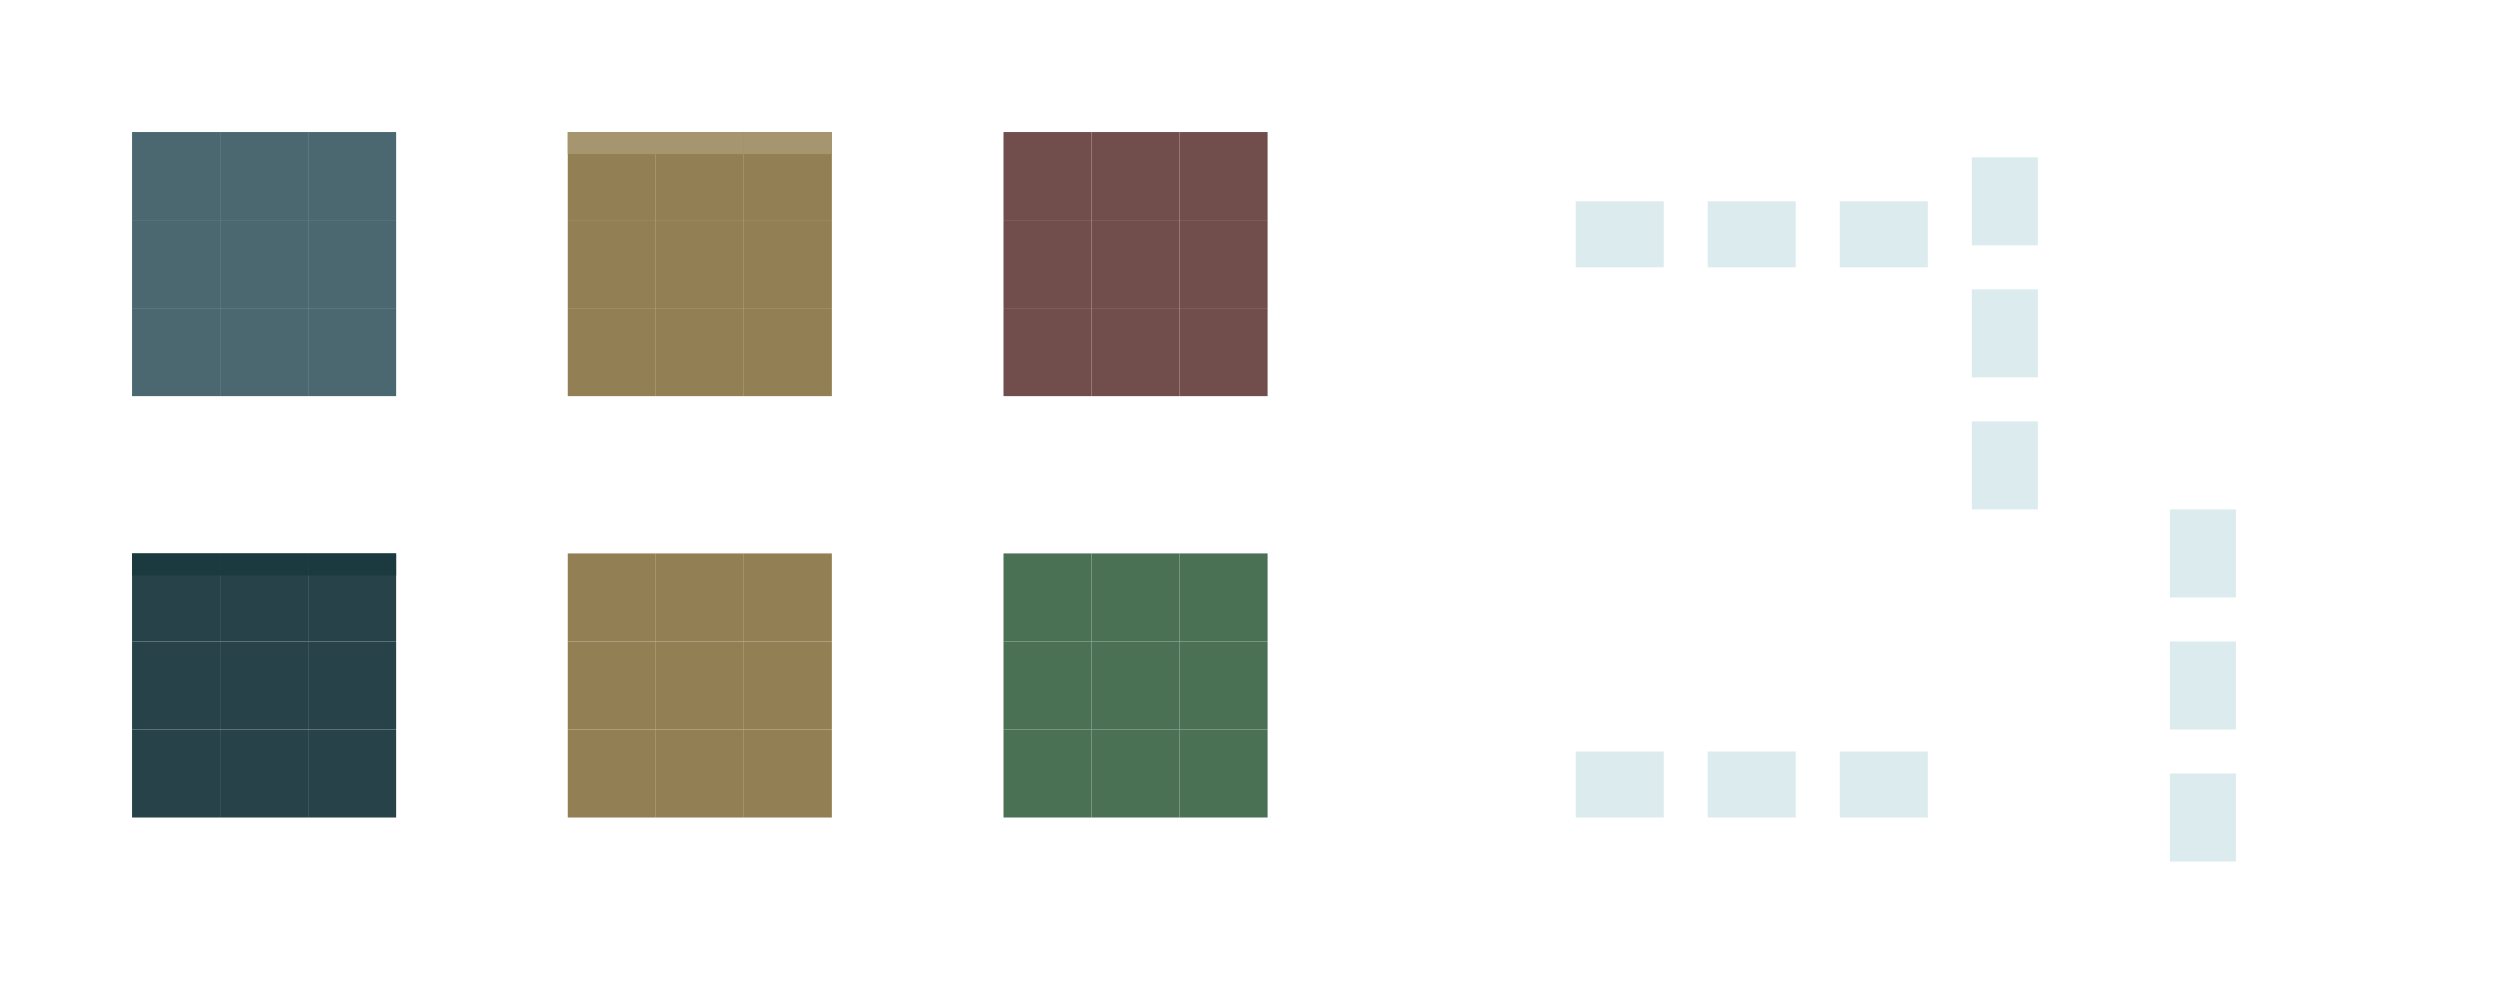
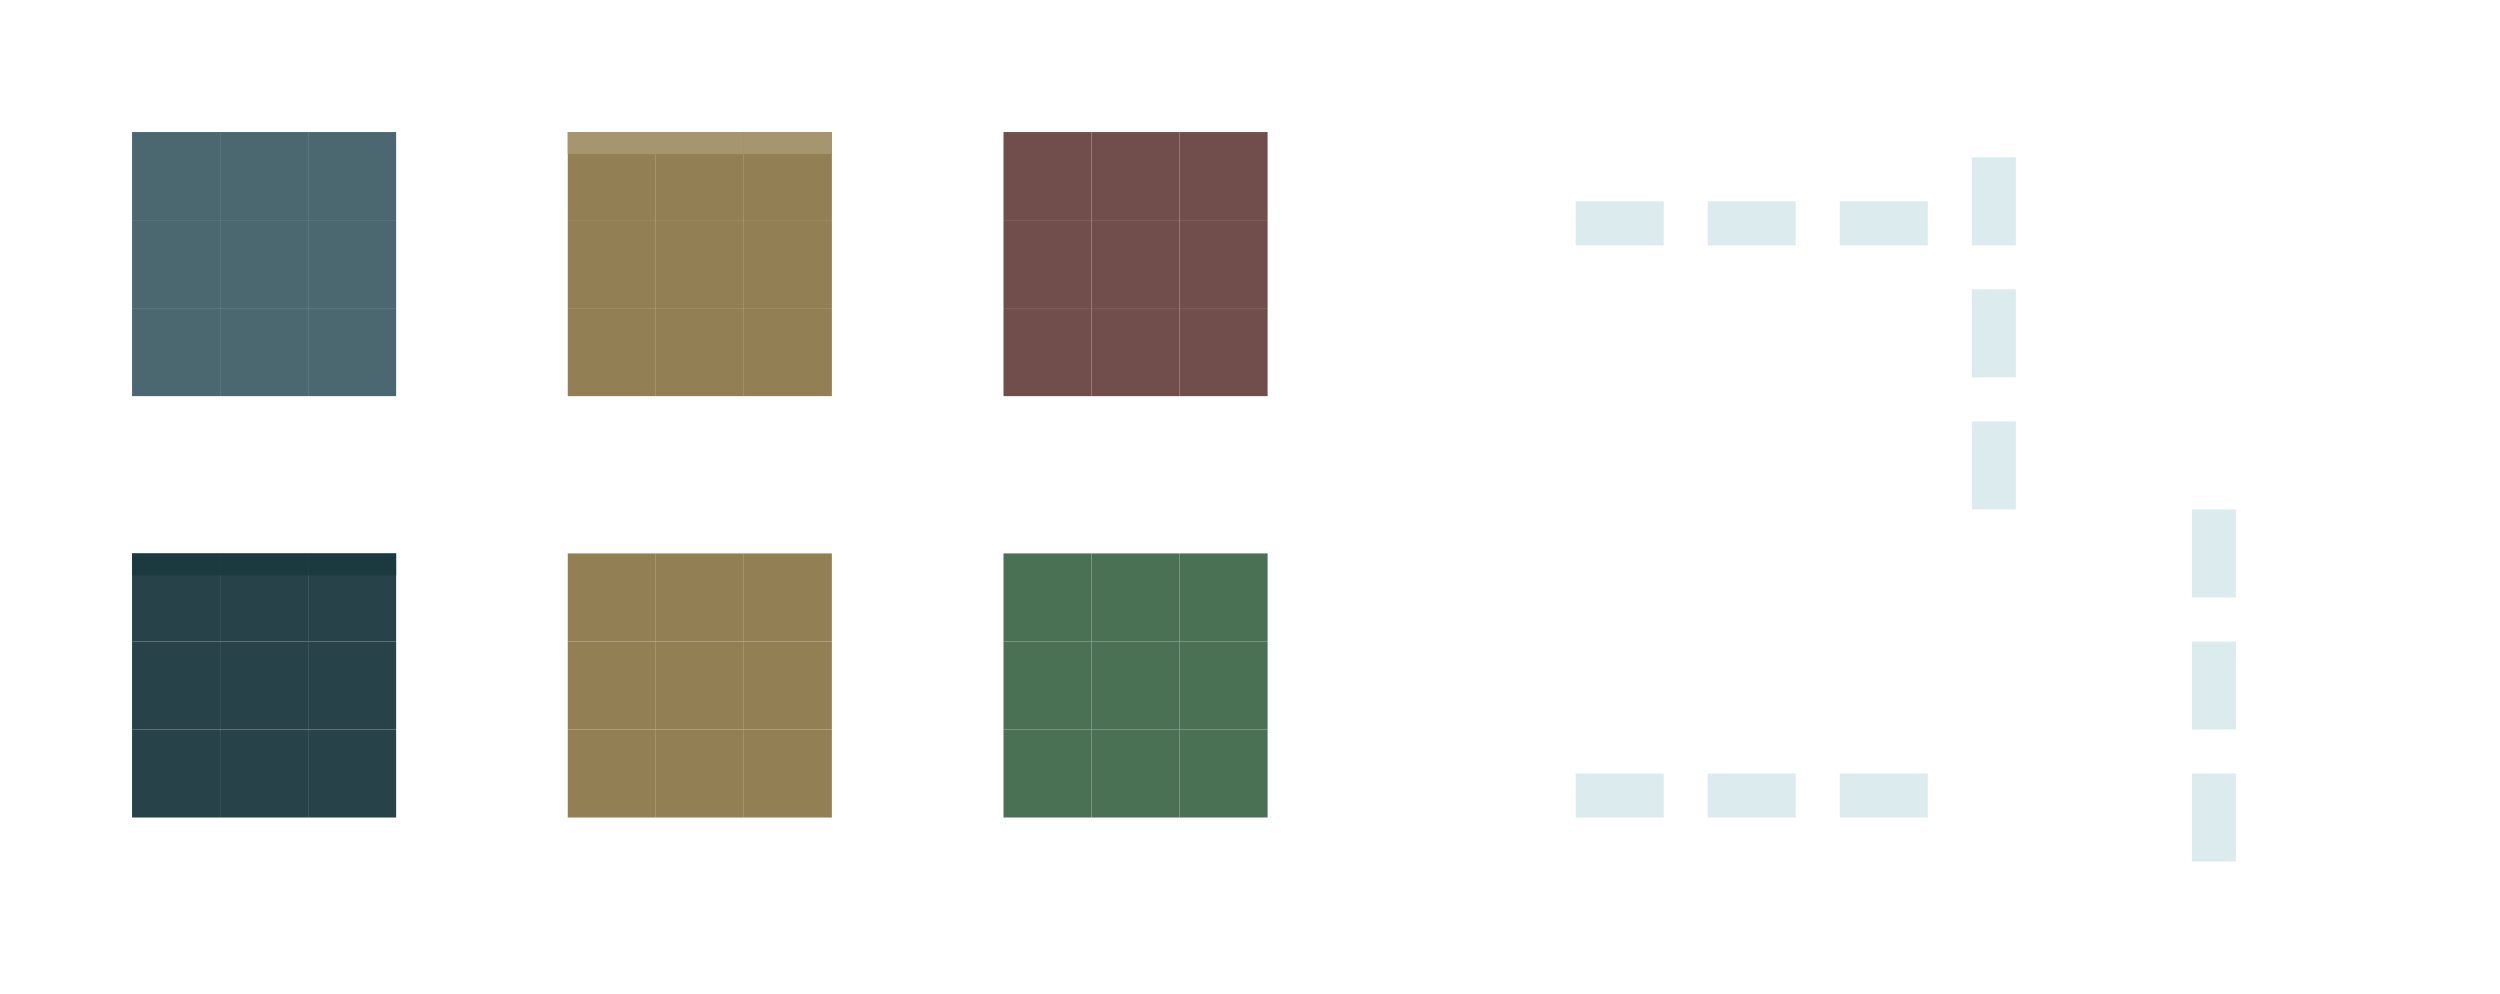
<svg xmlns="http://www.w3.org/2000/svg" xmlns:ns1="http://www.openswatchbook.org/uri/2009/osb" width="113.598" height="45.147" viewBox="0 0 113.598 45.147" version="1.1" id="svg8">
  <defs id="defs2">
    <linearGradient id="linearGradient959" ns1:paint="solid">
      <stop style="stop-color:#000000;stop-opacity:1;" offset="0" id="stop957" />
    </linearGradient>
    <linearGradient id="linearGradient945" ns1:paint="solid">
      <stop style="stop-color:#a08b5b;stop-opacity:1;" offset="0" id="stop943" />
    </linearGradient>
    <linearGradient id="linearGradient939" ns1:paint="solid">
      <stop style="stop-color:#a08b5b;stop-opacity:1;" offset="0" id="stop937" />
    </linearGradient>
    <linearGradient id="linearGradient933" ns1:paint="solid">
      <stop style="stop-color:#a08b5b;stop-opacity:1;" offset="0" id="stop931" />
    </linearGradient>
    <linearGradient id="linearGradient927" ns1:paint="solid">
      <stop style="stop-color:#a08b5b;stop-opacity:1;" offset="0" id="stop925" />
    </linearGradient>
    <linearGradient id="linearGradient921" ns1:paint="solid">
      <stop style="stop-color:#a08b5b;stop-opacity:1;" offset="0" id="stop919" />
    </linearGradient>
    <linearGradient id="linearGradient915" ns1:paint="solid">
      <stop style="stop-color:#a08b5b;stop-opacity:1;" offset="0" id="stop913" />
    </linearGradient>
    <linearGradient id="focusoutline" ns1:paint="solid">
      <stop style="stop-color:#9c8658;stop-opacity:1;" offset="0" id="stop907" />
    </linearGradient>
  </defs>
  <g id="layer1" transform="translate(-8.910715,-1008.502)">
    <g id="g883" transform="translate(0,0.1785889)">
      <rect style="opacity:1;fill:#4b6871;fill-opacity:1;fill-rule:evenodd;stroke:none;stroke-width:1.462;stroke-linecap:round;stroke-miterlimit:4;stroke-dasharray:none;stroke-opacity:1" id="normal-topleft" width="4" height="4" x="14.911" y="1014.323" />
      <rect y="1014.323" x="18.911" height="4" width="4" id="normal-top" style="opacity:1;fill:#4b6871;fill-opacity:1;fill-rule:evenodd;stroke:none;stroke-width:1.462;stroke-linecap:round;stroke-miterlimit:4;stroke-dasharray:none;stroke-opacity:1" />
      <rect style="opacity:1;fill:#4b6871;fill-opacity:1;fill-rule:evenodd;stroke:none;stroke-width:1.462;stroke-linecap:round;stroke-miterlimit:4;stroke-dasharray:none;stroke-opacity:1" id="normal-topright" width="4" height="4" x="22.911" y="1014.323" />
      <rect y="1018.323" x="22.911" height="4" width="4" id="normal-right" style="opacity:1;fill:#4b6871;fill-opacity:1;fill-rule:evenodd;stroke:none;stroke-width:1.462;stroke-linecap:round;stroke-miterlimit:4;stroke-dasharray:none;stroke-opacity:1" />
      <rect style="opacity:1;fill:#4b6871;fill-opacity:1;fill-rule:evenodd;stroke:none;stroke-width:1.462;stroke-linecap:round;stroke-miterlimit:4;stroke-dasharray:none;stroke-opacity:1" id="normal-center" width="4" height="4" x="18.911" y="1018.323" />
      <rect y="1018.323" x="14.911" height="4" width="4" id="normal-left" style="opacity:1;fill:#4b6871;fill-opacity:1;fill-rule:evenodd;stroke:none;stroke-width:1.462;stroke-linecap:round;stroke-miterlimit:4;stroke-dasharray:none;stroke-opacity:1" />
      <rect style="opacity:1;fill:#4b6871;fill-opacity:1;fill-rule:evenodd;stroke:none;stroke-width:1.462;stroke-linecap:round;stroke-miterlimit:4;stroke-dasharray:none;stroke-opacity:1" id="normal-bottomleft" width="4" height="4" x="14.911" y="1022.323" />
      <rect y="1022.323" x="18.911" height="4" width="4" id="normal-bottom" style="opacity:1;fill:#4b6871;fill-opacity:1;fill-rule:evenodd;stroke:none;stroke-width:1.462;stroke-linecap:round;stroke-miterlimit:4;stroke-dasharray:none;stroke-opacity:1" />
      <rect style="opacity:1;fill:#4b6871;fill-opacity:1;fill-rule:evenodd;stroke:none;stroke-width:1.462;stroke-linecap:round;stroke-miterlimit:4;stroke-dasharray:none;stroke-opacity:1" id="normal-bottomright" width="4" height="4" x="22.911" y="1022.323" />
    </g>
    <rect style="opacity:1;fill:#927f53;fill-opacity:1;fill-rule:evenodd;stroke:none;stroke-width:1.462;stroke-linecap:round;stroke-miterlimit:4;stroke-dasharray:none;stroke-opacity:1" id="focus-center" width="4" height="4" x="38.71" y="1018.502" />
    <rect style="opacity:1;fill:#274249;fill-opacity:1;fill-rule:evenodd;stroke:none;stroke-width:1.462;stroke-linecap:round;stroke-miterlimit:4;stroke-dasharray:none;stroke-opacity:1" id="minimized-right" width="4" height="4" x="22.911" y="1037.649" />
    <rect y="1037.649" x="18.911" height="4" width="4" id="minimized-center" style="opacity:1;fill:#274249;fill-opacity:1;fill-rule:evenodd;stroke:none;stroke-width:1.462;stroke-linecap:round;stroke-miterlimit:4;stroke-dasharray:none;stroke-opacity:1" />
    <rect style="opacity:1;fill:#274249;fill-opacity:1;fill-rule:evenodd;stroke:none;stroke-width:1.462;stroke-linecap:round;stroke-miterlimit:4;stroke-dasharray:none;stroke-opacity:1" id="minimized-left" width="4" height="4" x="14.911" y="1037.649" />
    <rect y="1041.649" x="14.911" height="4" width="4" id="minimized-bottomleft" style="opacity:1;fill:#274249;fill-opacity:1;fill-rule:evenodd;stroke:none;stroke-width:1.462;stroke-linecap:round;stroke-miterlimit:4;stroke-dasharray:none;stroke-opacity:1" />
    <rect style="opacity:1;fill:#274249;fill-opacity:1;fill-rule:evenodd;stroke:none;stroke-width:1.462;stroke-linecap:round;stroke-miterlimit:4;stroke-dasharray:none;stroke-opacity:1" id="minimized-bottom" width="4" height="4" x="18.911" y="1041.649" />
    <rect y="1041.649" x="22.911" height="4" width="4" id="minimized-bottomright" style="opacity:1;fill:#274249;fill-opacity:1;fill-rule:evenodd;stroke:none;stroke-width:1.462;stroke-linecap:round;stroke-miterlimit:4;stroke-dasharray:none;stroke-opacity:1" />
    <g id="g916" transform="translate(0.379467,2.406396)">
      <rect style="opacity:1;fill:#927f53;fill-opacity:1;fill-rule:evenodd;stroke:none;stroke-width:1.462;stroke-linecap:round;stroke-miterlimit:4;stroke-dasharray:none;stroke-opacity:1" id="hover-topleft" width="4" height="4" x="34.33" y="1031.243" />
      <rect y="1031.243" x="38.33" height="4" width="4" id="hover-top" style="opacity:1;fill:#927f53;fill-opacity:1;fill-rule:evenodd;stroke:none;stroke-width:1.462;stroke-linecap:round;stroke-miterlimit:4;stroke-dasharray:none;stroke-opacity:1" />
      <rect style="opacity:1;fill:#927f53;fill-opacity:1;fill-rule:evenodd;stroke:none;stroke-width:1.462;stroke-linecap:round;stroke-miterlimit:4;stroke-dasharray:none;stroke-opacity:1" id="hover-topright" width="4" height="4" x="42.33" y="1031.243" />
      <rect y="1035.243" x="42.33" height="4" width="4" id="hover-right" style="opacity:1;fill:#927f53;fill-opacity:1;fill-rule:evenodd;stroke:none;stroke-width:1.462;stroke-linecap:round;stroke-miterlimit:4;stroke-dasharray:none;stroke-opacity:1" />
      <rect style="opacity:1;fill:#927f53;fill-opacity:1;fill-rule:evenodd;stroke:none;stroke-width:1.462;stroke-linecap:round;stroke-miterlimit:4;stroke-dasharray:none;stroke-opacity:1" id="hover-center" width="4" height="4" x="38.33" y="1035.243" />
      <rect y="1035.243" x="34.33" height="4" width="4" id="hover-left" style="opacity:1;fill:#927f53;fill-opacity:1;fill-rule:evenodd;stroke:none;stroke-width:1.462;stroke-linecap:round;stroke-miterlimit:4;stroke-dasharray:none;stroke-opacity:1" />
      <rect style="opacity:1;fill:#927f53;fill-opacity:1;fill-rule:evenodd;stroke:none;stroke-width:1.462;stroke-linecap:round;stroke-miterlimit:4;stroke-dasharray:none;stroke-opacity:1" id="hover-bottomleft" width="4" height="4" x="34.33" y="1039.243" />
      <rect y="1039.243" x="38.33" height="4" width="4" id="hover-bottom" style="opacity:1;fill:#927f53;fill-opacity:1;fill-rule:evenodd;stroke:none;stroke-width:1.462;stroke-linecap:round;stroke-miterlimit:4;stroke-dasharray:none;stroke-opacity:1" />
      <rect style="opacity:1;fill:#927f53;fill-opacity:1;fill-rule:evenodd;stroke:none;stroke-width:1.462;stroke-linecap:round;stroke-miterlimit:4;stroke-dasharray:none;stroke-opacity:1" id="hover-bottomright" width="4" height="4" x="42.33" y="1039.243" />
    </g>
    <g id="g927">
      <rect style="opacity:1;fill:#714d4b;fill-opacity:1;fill-rule:evenodd;stroke:none;stroke-width:1.462;stroke-linecap:round;stroke-miterlimit:4;stroke-dasharray:none;stroke-opacity:1" id="attention-topleft" width="4" height="4" x="54.509" y="1014.502" />
      <rect y="1014.502" x="58.509" height="4" width="4" id="attention-top" style="opacity:1;fill:#714d4b;fill-opacity:1;fill-rule:evenodd;stroke:none;stroke-width:1.462;stroke-linecap:round;stroke-miterlimit:4;stroke-dasharray:none;stroke-opacity:1" />
      <rect style="opacity:1;fill:#714d4b;fill-opacity:1;fill-rule:evenodd;stroke:none;stroke-width:1.462;stroke-linecap:round;stroke-miterlimit:4;stroke-dasharray:none;stroke-opacity:1" id="attention-topright" width="4" height="4" x="62.509" y="1014.502" />
      <rect y="1018.502" x="62.509" height="4" width="4" id="attention-right" style="opacity:1;fill:#714d4b;fill-opacity:1;fill-rule:evenodd;stroke:none;stroke-width:1.462;stroke-linecap:round;stroke-miterlimit:4;stroke-dasharray:none;stroke-opacity:1" />
      <rect style="opacity:1;fill:#714d4b;fill-opacity:1;fill-rule:evenodd;stroke:none;stroke-width:1.462;stroke-linecap:round;stroke-miterlimit:4;stroke-dasharray:none;stroke-opacity:1" id="attention-center" width="4" height="4" x="58.509" y="1018.502" />
      <rect y="1018.502" x="54.509" height="4" width="4" id="attention-left" style="opacity:1;fill:#714d4b;fill-opacity:1;fill-rule:evenodd;stroke:none;stroke-width:1.462;stroke-linecap:round;stroke-miterlimit:4;stroke-dasharray:none;stroke-opacity:1" />
      <rect style="opacity:1;fill:#714d4b;fill-opacity:1;fill-rule:evenodd;stroke:none;stroke-width:1.462;stroke-linecap:round;stroke-miterlimit:4;stroke-dasharray:none;stroke-opacity:1" id="attention-bottomleft" width="4" height="4" x="54.509" y="1022.502" />
      <rect y="1022.502" x="58.509" height="4" width="4" id="attention-bottom" style="opacity:1;fill:#714d4b;fill-opacity:1;fill-rule:evenodd;stroke:none;stroke-width:1.462;stroke-linecap:round;stroke-miterlimit:4;stroke-dasharray:none;stroke-opacity:1" />
      <rect style="opacity:1;fill:#714d4b;fill-opacity:1;fill-rule:evenodd;stroke:none;stroke-width:1.462;stroke-linecap:round;stroke-miterlimit:4;stroke-dasharray:none;stroke-opacity:1" id="attention-bottomright" width="4" height="4" x="62.509" y="1022.502" />
    </g>
    <g id="g1468">
      <rect style="opacity:1;fill:#4b7154;fill-opacity:1;fill-rule:evenodd;stroke:none;stroke-width:1.462;stroke-linecap:round;stroke-miterlimit:4;stroke-dasharray:none;stroke-opacity:1" id="progress-topleft" width="4" height="4" x="54.509" y="1033.649" />
      <rect y="1033.649" x="58.509" height="4" width="4" id="progress-top" style="opacity:1;fill:#4b7154;fill-opacity:1;fill-rule:evenodd;stroke:none;stroke-width:1.462;stroke-linecap:round;stroke-miterlimit:4;stroke-dasharray:none;stroke-opacity:1" />
      <rect style="opacity:1;fill:#4b7154;fill-opacity:1;fill-rule:evenodd;stroke:none;stroke-width:1.462;stroke-linecap:round;stroke-miterlimit:4;stroke-dasharray:none;stroke-opacity:1" id="progress-topright" width="4" height="4" x="62.509" y="1033.649" />
      <rect y="1037.649" x="62.509" height="4" width="4" id="progress-right" style="opacity:1;fill:#4b7154;fill-opacity:1;fill-rule:evenodd;stroke:none;stroke-width:1.462;stroke-linecap:round;stroke-miterlimit:4;stroke-dasharray:none;stroke-opacity:1" />
      <rect style="opacity:1;fill:#4b7154;fill-opacity:1;fill-rule:evenodd;stroke:none;stroke-width:1.462;stroke-linecap:round;stroke-miterlimit:4;stroke-dasharray:none;stroke-opacity:1" id="progress-center" width="4" height="4" x="58.509" y="1037.649" />
      <rect y="1037.649" x="54.509" height="4" width="4" id="progress-left" style="opacity:1;fill:#4b7154;fill-opacity:1;fill-rule:evenodd;stroke:none;stroke-width:1.462;stroke-linecap:round;stroke-miterlimit:4;stroke-dasharray:none;stroke-opacity:1" />
      <rect style="opacity:1;fill:#4b7154;fill-opacity:1;fill-rule:evenodd;stroke:none;stroke-width:1.462;stroke-linecap:round;stroke-miterlimit:4;stroke-dasharray:none;stroke-opacity:1" id="progress-bottomleft" width="4" height="4" x="54.509" y="1041.649" />
      <rect y="1041.649" x="58.509" height="4" width="4" id="progress-bottom" style="opacity:1;fill:#4b7154;fill-opacity:1;fill-rule:evenodd;stroke:none;stroke-width:1.462;stroke-linecap:round;stroke-miterlimit:4;stroke-dasharray:none;stroke-opacity:1" />
      <rect style="opacity:1;fill:#4b7154;fill-opacity:1;fill-rule:evenodd;stroke:none;stroke-width:1.462;stroke-linecap:round;stroke-miterlimit:4;stroke-dasharray:none;stroke-opacity:1" id="progress-bottomright" width="4" height="4" x="62.509" y="1041.649" />
    </g>
    <g transform="translate(-1.530296,10.7655)" id="focus-top">
      <rect style="opacity:1;fill:#927f53;fill-opacity:1;fill-rule:evenodd;stroke:none;stroke-width:1.462;stroke-linecap:round;stroke-miterlimit:4;stroke-dasharray:none;stroke-opacity:1" id="rect1060" width="4" height="4" x="40.24" y="1003.736" />
      <rect y="1003.736" x="40.24" height="1" width="4" id="rect1052" style="opacity:1;fill:#a6966f;fill-opacity:1;fill-rule:evenodd;stroke:none;stroke-width:0.731;stroke-linecap:round;stroke-miterlimit:4;stroke-dasharray:none;stroke-opacity:1" />
    </g>
    <g id="focus-topright" transform="translate(2.469704,10.7655)">
      <rect y="1003.736" x="40.24" height="4" width="4" id="rect948" style="opacity:1;fill:#927f53;fill-opacity:1;fill-rule:evenodd;stroke:none;stroke-width:1.462;stroke-linecap:round;stroke-miterlimit:4;stroke-dasharray:none;stroke-opacity:1" />
      <rect style="opacity:1;fill:#a6966f;fill-opacity:1;fill-rule:evenodd;stroke:none;stroke-width:0.731;stroke-linecap:round;stroke-miterlimit:4;stroke-dasharray:none;stroke-opacity:1" id="rect950" width="4" height="1" x="40.24" y="1003.736" />
    </g>
    <g transform="translate(-5.530296,10.7655)" id="focus-topleft">
      <rect style="opacity:1;fill:#927f53;fill-opacity:1;fill-rule:evenodd;stroke:none;stroke-width:1.462;stroke-linecap:round;stroke-miterlimit:4;stroke-dasharray:none;stroke-opacity:1" id="rect954" width="4" height="4" x="40.24" y="1003.736" />
      <rect y="1003.736" x="40.24" height="1" width="4" id="rect956" style="opacity:1;fill:#a6966f;fill-opacity:1;fill-rule:evenodd;stroke:none;stroke-width:0.731;stroke-linecap:round;stroke-miterlimit:4;stroke-dasharray:none;stroke-opacity:1" />
    </g>
    <rect y="1018.502" x="34.71" height="4" width="4" id="focus-left" style="opacity:1;fill:#927f53;fill-opacity:1;fill-rule:evenodd;stroke:none;stroke-width:1.462;stroke-linecap:round;stroke-miterlimit:4;stroke-dasharray:none;stroke-opacity:1" />
    <rect y="1018.502" x="42.71" height="4" width="4" id="focus-right" style="opacity:1;fill:#927f53;fill-opacity:1;fill-rule:evenodd;stroke:none;stroke-width:1.462;stroke-linecap:round;stroke-miterlimit:4;stroke-dasharray:none;stroke-opacity:1" />
    <rect y="1022.502" x="42.71" height="4" width="4" id="focus-bottomright" style="opacity:1;fill:#927f53;fill-opacity:1;fill-rule:evenodd;stroke:none;stroke-width:1.462;stroke-linecap:round;stroke-miterlimit:4;stroke-dasharray:none;stroke-opacity:1" />
    <rect y="1022.502" x="38.71" height="4" width="4" id="focus-bottom" style="opacity:1;fill:#927f53;fill-opacity:1;fill-rule:evenodd;stroke:none;stroke-width:1.462;stroke-linecap:round;stroke-miterlimit:4;stroke-dasharray:none;stroke-opacity:1" />
    <rect y="1022.502" x="34.71" height="4" width="4" id="focus-bottomleft" style="opacity:1;fill:#927f53;fill-opacity:1;fill-rule:evenodd;stroke:none;stroke-width:1.462;stroke-linecap:round;stroke-miterlimit:4;stroke-dasharray:none;stroke-opacity:1" />
    <g id="minimized-topleft" transform="translate(4.897843,1.879399)">
      <rect style="opacity:1;fill:#274249;fill-opacity:1;fill-rule:evenodd;stroke:none;stroke-width:0.191;stroke-linecap:round;stroke-miterlimit:4;stroke-dasharray:none;stroke-opacity:1" id="rect1711" width="4" height="4" x="10.013" y="1031.77" />
      <rect y="1031.77" x="10.013" height="1" width="4" id="rect1713" style="opacity:1;fill:#1b3a40;fill-opacity:1;fill-rule:evenodd;stroke:none;stroke-width:0.095;stroke-linecap:round;stroke-miterlimit:4;stroke-dasharray:none;stroke-opacity:1" />
    </g>
    <g transform="translate(8.897844,1.879399)" id="minimized-top">
      <rect y="1031.77" x="10.013" height="4" width="4" id="rect1723" style="opacity:1;fill:#274249;fill-opacity:1;fill-rule:evenodd;stroke:none;stroke-width:0.191;stroke-linecap:round;stroke-miterlimit:4;stroke-dasharray:none;stroke-opacity:1" />
      <rect style="opacity:1;fill:#1b3a40;fill-opacity:1;fill-rule:evenodd;stroke:none;stroke-width:0.095;stroke-linecap:round;stroke-miterlimit:4;stroke-dasharray:none;stroke-opacity:1" id="rect1725" width="4" height="1" x="10.013" y="1031.77" />
    </g>
    <g transform="translate(12.89784,1.879399)" id="minimized-topright">
      <rect y="1031.77" x="10.013" height="4" width="4" id="rect1729" style="opacity:1;fill:#274249;fill-opacity:1;fill-rule:evenodd;stroke:none;stroke-width:0.191;stroke-linecap:round;stroke-miterlimit:4;stroke-dasharray:none;stroke-opacity:1" />
      <rect style="opacity:1;fill:#1b3a40;fill-opacity:1;fill-rule:evenodd;stroke:none;stroke-width:0.095;stroke-linecap:round;stroke-miterlimit:4;stroke-dasharray:none;stroke-opacity:1" id="rect1731" width="4" height="1" x="10.013" y="1031.77" />
    </g>
    <g id="group-expander-bottom">
-       <rect style="opacity:1;fill:none;fill-opacity:0.286;fill-rule:evenodd;stroke:none;stroke-width:5.847;stroke-linecap:round;stroke-miterlimit:4;stroke-dasharray:none;stroke-opacity:1" id="rect886" width="16" height="16" x="80.509" y="1031.649" />
-       <rect y="1042.649" x="80.509" height="3" width="4" id="rect880" style="opacity:1;fill:#dcebee;fill-opacity:1;fill-rule:evenodd;stroke:none;stroke-width:1.266;stroke-linecap:round;stroke-miterlimit:4;stroke-dasharray:none;stroke-opacity:1" />
-       <rect style="opacity:1;fill:#dcebee;fill-opacity:1;fill-rule:evenodd;stroke:none;stroke-width:1.266;stroke-linecap:round;stroke-miterlimit:4;stroke-dasharray:none;stroke-opacity:1" id="rect920" width="4" height="3" x="86.509" y="1042.649" />
-       <rect y="1042.649" x="92.509" height="3" width="4" id="rect922" style="opacity:1;fill:#dcebee;fill-opacity:1;fill-rule:evenodd;stroke:none;stroke-width:1.266;stroke-linecap:round;stroke-miterlimit:4;stroke-dasharray:none;stroke-opacity:1" />
+       <rect style="opacity:1;fill:none;fill-opacity:0.129;fill-rule:evenodd;stroke:none;stroke-width:5.847;stroke-linecap:round;stroke-miterlimit:4;stroke-dasharray:none;stroke-opacity:1" id="rect886" width="16" height="16" x="80.509" y="1031.649" />
+       <rect y="1043.649" x="80.509" height="2" width="4" id="rect880" style="opacity:1;fill:#dcebee;fill-opacity:1;fill-rule:evenodd;stroke:none;stroke-width:1.034;stroke-linecap:round;stroke-miterlimit:4;stroke-dasharray:none;stroke-opacity:1" />
+       <rect style="opacity:1;fill:#dcebee;fill-opacity:1;fill-rule:evenodd;stroke:none;stroke-width:1.034;stroke-linecap:round;stroke-miterlimit:4;stroke-dasharray:none;stroke-opacity:1" id="rect920" width="4" height="2" x="86.509" y="1043.649" />
+       <rect y="1043.649" x="92.509" height="2" width="4" id="rect922" style="opacity:1;fill:#dcebee;fill-opacity:1;fill-rule:evenodd;stroke:none;stroke-width:1.034;stroke-linecap:round;stroke-miterlimit:4;stroke-dasharray:none;stroke-opacity:1" />
    </g>
    <g id="group-expander-top" transform="matrix(1,0,0,-1,0,2063.299)">
-       <rect y="1031.649" x="80.509" height="16" width="16" id="rect921" style="opacity:1;fill:none;fill-opacity:0.286;fill-rule:evenodd;stroke:none;stroke-width:5.847;stroke-linecap:round;stroke-miterlimit:4;stroke-dasharray:none;stroke-opacity:1" />
-       <rect style="opacity:1;fill:#dcebee;fill-opacity:1;fill-rule:evenodd;stroke:none;stroke-width:1.266;stroke-linecap:round;stroke-miterlimit:4;stroke-dasharray:none;stroke-opacity:1" id="rect923" width="4" height="3" x="80.509" y="1042.649" />
-       <rect y="1042.649" x="86.509" height="3" width="4" id="rect925" style="opacity:1;fill:#dcebee;fill-opacity:1;fill-rule:evenodd;stroke:none;stroke-width:1.266;stroke-linecap:round;stroke-miterlimit:4;stroke-dasharray:none;stroke-opacity:1" />
-       <rect style="opacity:1;fill:#dcebee;fill-opacity:1;fill-rule:evenodd;stroke:none;stroke-width:1.266;stroke-linecap:round;stroke-miterlimit:4;stroke-dasharray:none;stroke-opacity:1" id="rect927" width="4" height="3" x="92.509" y="1042.649" />
+       <rect y="1031.649" x="80.509" height="16" width="16" id="rect3659" style="opacity:1;fill:none;fill-opacity:0.129;fill-rule:evenodd;stroke:none;stroke-width:5.847;stroke-linecap:round;stroke-miterlimit:4;stroke-dasharray:none;stroke-opacity:1" />
+       <rect style="opacity:1;fill:#dcebee;fill-opacity:1;fill-rule:evenodd;stroke:none;stroke-width:1.034;stroke-linecap:round;stroke-miterlimit:4;stroke-dasharray:none;stroke-opacity:1" id="rect3661" width="4" height="2" x="80.509" y="1043.649" />
+       <rect y="1043.649" x="86.509" height="2" width="4" id="rect3663" style="opacity:1;fill:#dcebee;fill-opacity:1;fill-rule:evenodd;stroke:none;stroke-width:1.034;stroke-linecap:round;stroke-miterlimit:4;stroke-dasharray:none;stroke-opacity:1" />
+       <rect style="opacity:1;fill:#dcebee;fill-opacity:1;fill-rule:evenodd;stroke:none;stroke-width:1.034;stroke-linecap:round;stroke-miterlimit:4;stroke-dasharray:none;stroke-opacity:1" id="rect3665" width="4" height="2" x="92.509" y="1043.649" />
    </g>
-     <g id="group-expander-left" transform="rotate(90,104.509,1039.649)">
-       <rect y="1031.649" x="80.509" height="16" width="16" id="rect931" style="opacity:1;fill:none;fill-opacity:0.286;fill-rule:evenodd;stroke:none;stroke-width:5.847;stroke-linecap:round;stroke-miterlimit:4;stroke-dasharray:none;stroke-opacity:1" />
-       <rect style="opacity:1;fill:#dcebee;fill-opacity:1;fill-rule:evenodd;stroke:none;stroke-width:1.266;stroke-linecap:round;stroke-miterlimit:4;stroke-dasharray:none;stroke-opacity:1" id="rect933" width="4" height="3" x="80.509" y="1042.649" />
-       <rect y="1042.649" x="86.509" height="3" width="4" id="rect935" style="opacity:1;fill:#dcebee;fill-opacity:1;fill-rule:evenodd;stroke:none;stroke-width:1.266;stroke-linecap:round;stroke-miterlimit:4;stroke-dasharray:none;stroke-opacity:1" />
-       <rect style="opacity:1;fill:#dcebee;fill-opacity:1;fill-rule:evenodd;stroke:none;stroke-width:1.266;stroke-linecap:round;stroke-miterlimit:4;stroke-dasharray:none;stroke-opacity:1" id="rect937" width="4" height="3" x="92.509" y="1042.649" />
+     <g id="group-expander-right" transform="rotate(-90,96.50904,1031.649)">
+       <rect y="1031.649" x="80.509" height="16" width="16" id="rect3669" style="opacity:1;fill:none;fill-opacity:0.129;fill-rule:evenodd;stroke:none;stroke-width:5.847;stroke-linecap:round;stroke-miterlimit:4;stroke-dasharray:none;stroke-opacity:1" />
+       <rect style="opacity:1;fill:#dcebee;fill-opacity:1;fill-rule:evenodd;stroke:none;stroke-width:1.034;stroke-linecap:round;stroke-miterlimit:4;stroke-dasharray:none;stroke-opacity:1" id="rect3671" width="4" height="2" x="80.509" y="1043.649" />
+       <rect y="1043.649" x="86.509" height="2" width="4" id="rect3673" style="opacity:1;fill:#dcebee;fill-opacity:1;fill-rule:evenodd;stroke:none;stroke-width:1.034;stroke-linecap:round;stroke-miterlimit:4;stroke-dasharray:none;stroke-opacity:1" />
+       <rect style="opacity:1;fill:#dcebee;fill-opacity:1;fill-rule:evenodd;stroke:none;stroke-width:1.034;stroke-linecap:round;stroke-miterlimit:4;stroke-dasharray:none;stroke-opacity:1" id="rect3675" width="4" height="2" x="92.509" y="1043.649" />
    </g>
-     <g id="group-expander-right" transform="rotate(-90,96.50905,1031.649)">
-       <rect y="1031.649" x="80.509" height="16" width="16" id="rect941" style="opacity:1;fill:none;fill-opacity:0.286;fill-rule:evenodd;stroke:none;stroke-width:5.847;stroke-linecap:round;stroke-miterlimit:4;stroke-dasharray:none;stroke-opacity:1" />
-       <rect style="opacity:1;fill:#dcebee;fill-opacity:1;fill-rule:evenodd;stroke:none;stroke-width:1.266;stroke-linecap:round;stroke-miterlimit:4;stroke-dasharray:none;stroke-opacity:1" id="rect943" width="4" height="3" x="80.509" y="1042.649" />
-       <rect y="1042.649" x="86.509" height="3" width="4" id="rect945" style="opacity:1;fill:#dcebee;fill-opacity:1;fill-rule:evenodd;stroke:none;stroke-width:1.266;stroke-linecap:round;stroke-miterlimit:4;stroke-dasharray:none;stroke-opacity:1" />
-       <rect style="opacity:1;fill:#dcebee;fill-opacity:1;fill-rule:evenodd;stroke:none;stroke-width:1.266;stroke-linecap:round;stroke-miterlimit:4;stroke-dasharray:none;stroke-opacity:1" id="rect947" width="4" height="3" x="92.509" y="1042.649" />
+     <g transform="matrix(0,-1,-1,0,1144.158,1112.158)" id="group-expander-left">
+       <rect style="opacity:1;fill:none;fill-opacity:0.129;fill-rule:evenodd;stroke:none;stroke-width:5.847;stroke-linecap:round;stroke-miterlimit:4;stroke-dasharray:none;stroke-opacity:1" id="rect3679" width="16" height="16" x="80.509" y="1031.649" />
+       <rect y="1043.649" x="80.509" height="2" width="4" id="rect3681" style="opacity:1;fill:#dcebee;fill-opacity:1;fill-rule:evenodd;stroke:none;stroke-width:1.034;stroke-linecap:round;stroke-miterlimit:4;stroke-dasharray:none;stroke-opacity:1" />
+       <rect style="opacity:1;fill:#dcebee;fill-opacity:1;fill-rule:evenodd;stroke:none;stroke-width:1.034;stroke-linecap:round;stroke-miterlimit:4;stroke-dasharray:none;stroke-opacity:1" id="rect3683" width="4" height="2" x="86.509" y="1043.649" />
+       <rect y="1043.649" x="92.509" height="2" width="4" id="rect3685" style="opacity:1;fill:#dcebee;fill-opacity:1;fill-rule:evenodd;stroke:none;stroke-width:1.034;stroke-linecap:round;stroke-miterlimit:4;stroke-dasharray:none;stroke-opacity:1" />
    </g>
  </g>
</svg>
